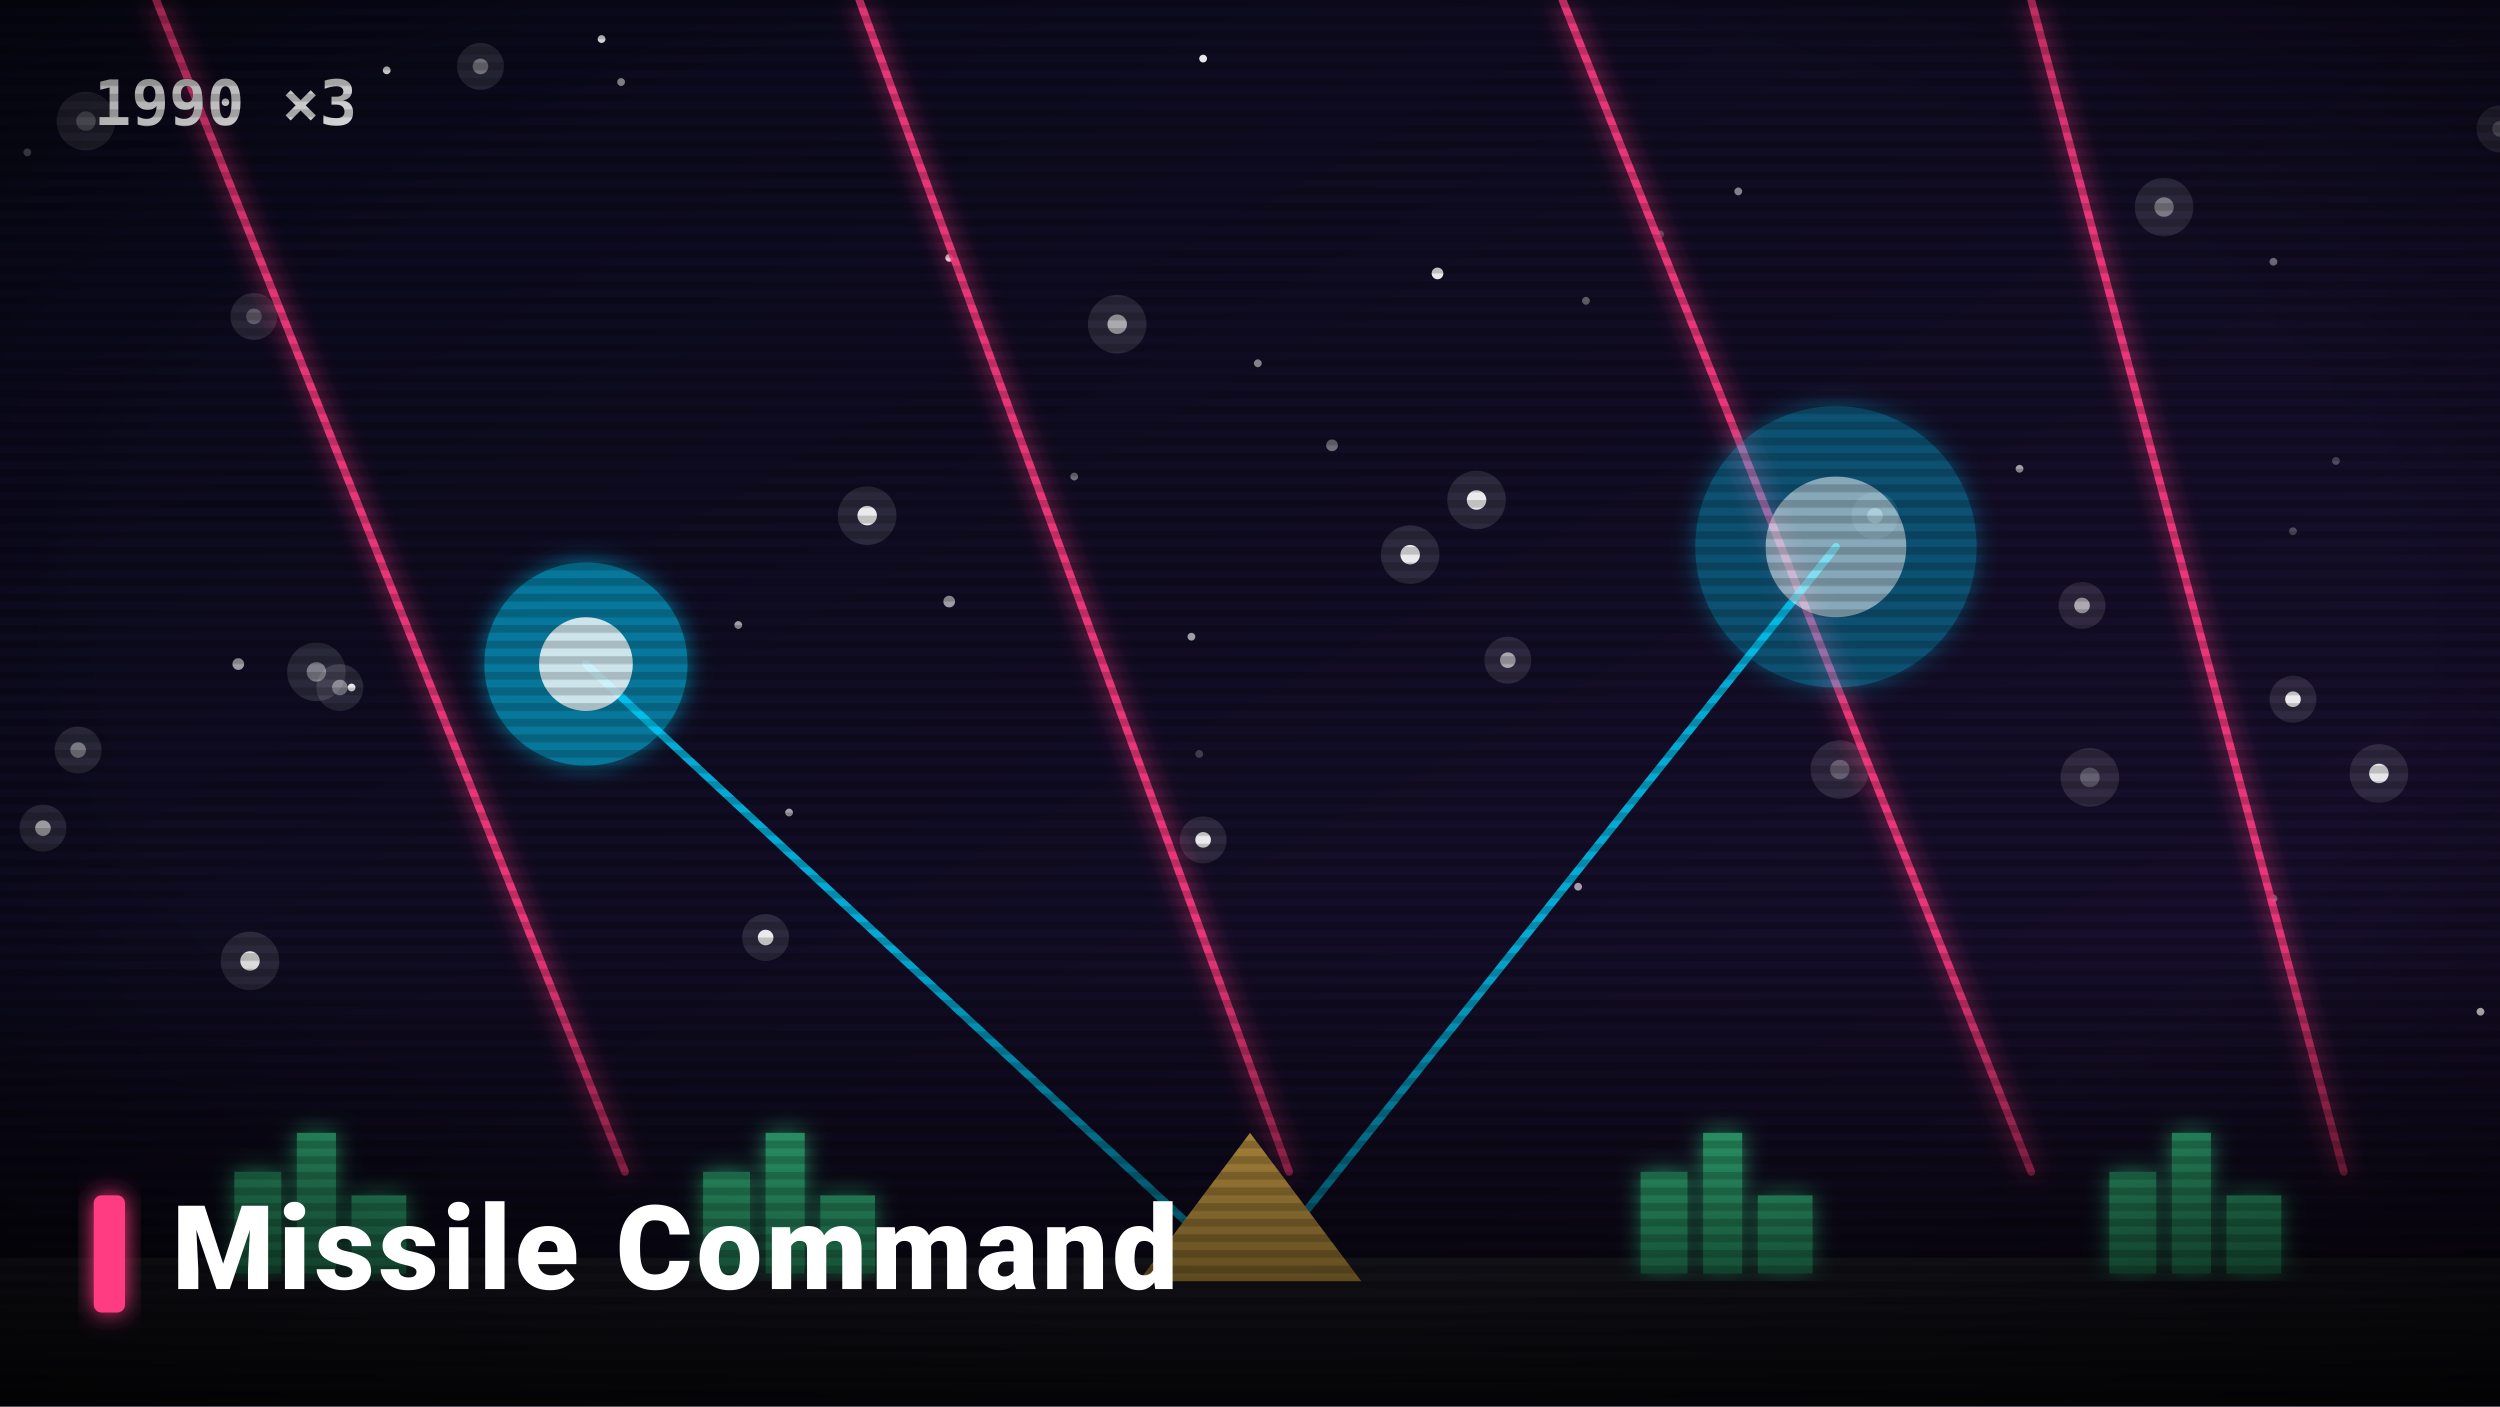
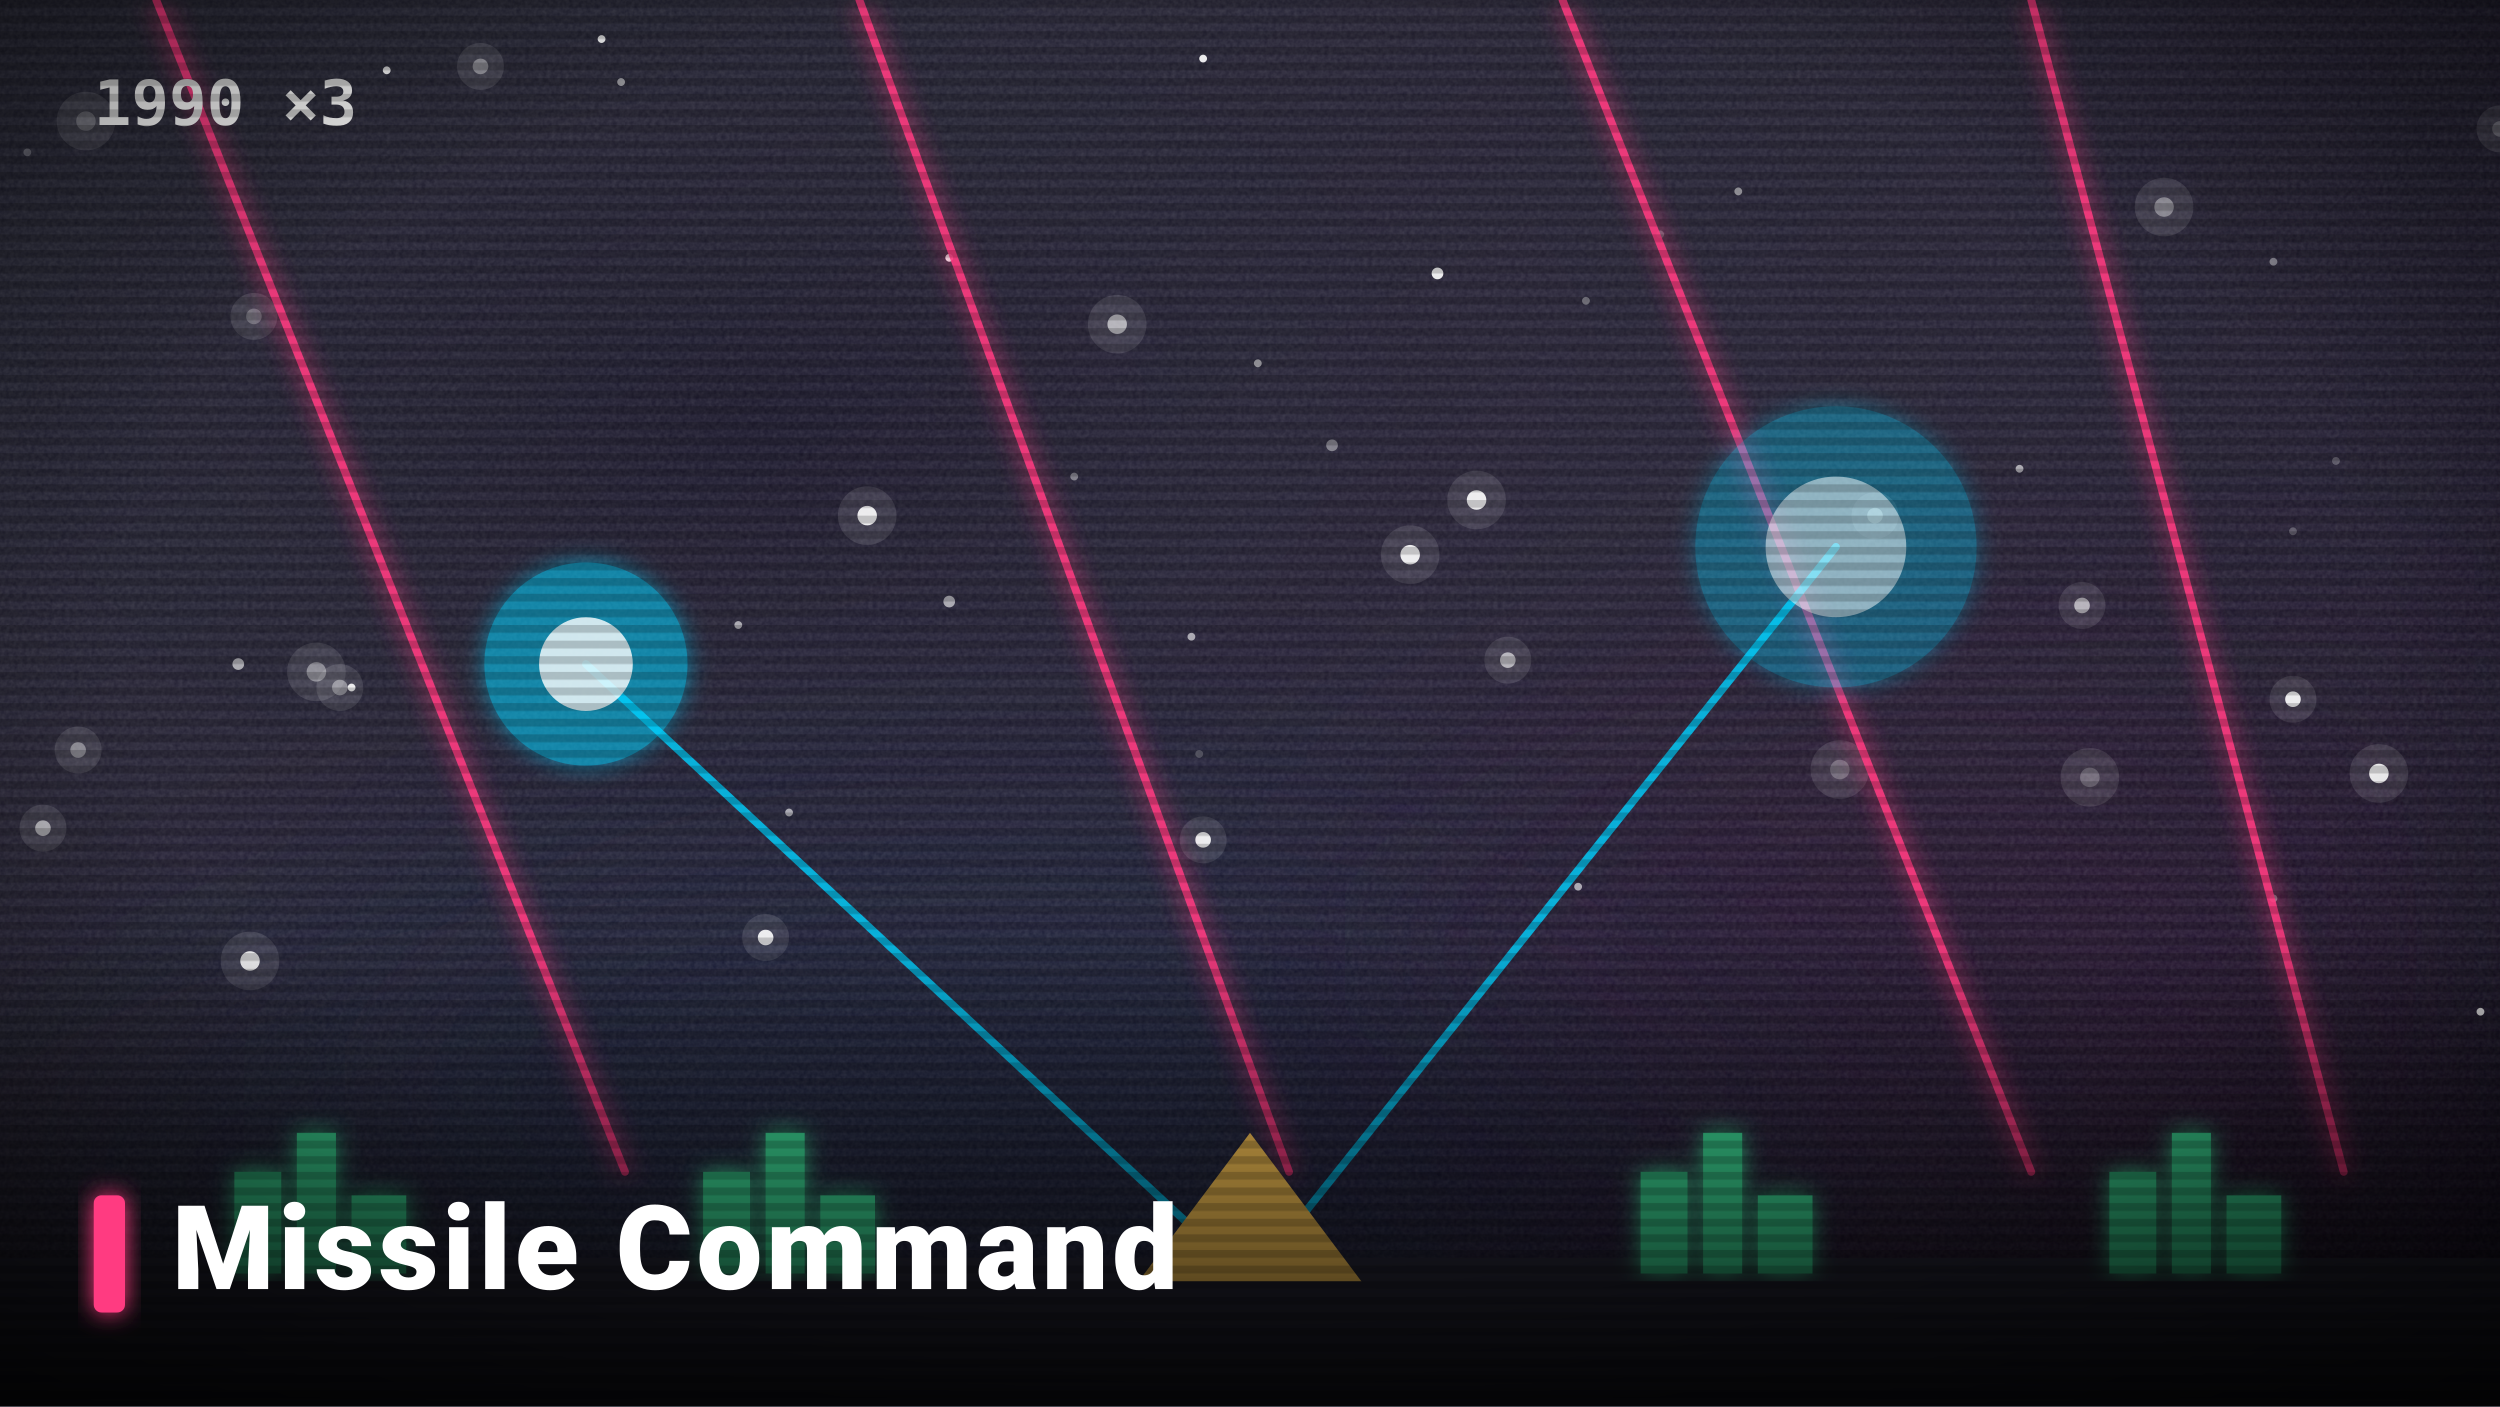
<svg xmlns="http://www.w3.org/2000/svg" viewBox="0 0 640 360" width="640" height="360" role="img" aria-label="Missile Command">
  <defs>
    <linearGradient id="bg" x1="0" y1="0" x2="1" y2="1">
      <stop offset="0" stop-color="#09091a" />
      <stop offset="1" stop-color="#1a1030" />
    </linearGradient>
    <linearGradient id="fade" x1="0" y1="0" x2="0" y2="1">
      <stop offset="0" stop-color="#000" stop-opacity="0" />
      <stop offset="1" stop-color="#000" stop-opacity=".85" />
    </linearGradient>
    <radialGradient id="vig" cx=".5" cy=".45" r=".75">
      <stop offset=".6" stop-color="#000" stop-opacity="0" />
      <stop offset="1" stop-color="#000" stop-opacity=".55" />
    </radialGradient>
    <pattern id="scan" width="4" height="4" patternUnits="userSpaceOnUse">
      <rect width="4" height="2" fill="#000" />
    </pattern>
+     <radialGradient id="neb" cx=".3" cy=".3" r=".9">
+       <stop offset="0" stop-color="#fff" stop-opacity=".06" />
+       <stop offset="1" stop-color="#000" stop-opacity=".35" />
+     </radialGradient>
+     <linearGradient id="skyg" x1="0" y1="0" x2="0" y2="1">
+       <stop offset="0" stop-color="#2f7bd0" />
+       <stop offset=".7" stop-color="#9fd8ff" />
+       <stop offset="1" stop-color="#d9f0ff" />
+     </linearGradient>
+     <linearGradient id="stoneg" x1="0" y1="0" x2="0" y2="1">
+       <stop offset="0" stop-color="#000" stop-opacity=".2" />
+       <stop offset="1" stop-color="#000" stop-opacity=".6" />
+     </linearGradient>
+     <linearGradient id="arcg" x1="0" y1="0" x2="0" y2="1">
+       <stop offset="0" stop-color="#000" stop-opacity="0" />
+       <stop offset=".4" stop-color="#000" stop-opacity=".35" />
+       <stop offset="1" stop-color="#000" stop-opacity=".7" />
+     </linearGradient>
+     <filter id="grainf" x="0" y="0" width="100%" height="100%">
+       <feTurbulence type="fractalNoise" baseFrequency=".9" numOctaves="2" stitchTiles="stitch" />
+       <feColorMatrix values="0 0 0 0 1  0 0 0 0 1  0 0 0 0 1  0 0 0 .5 0" />
+     </filter>
+     <pattern id="grain" width="160" height="160" patternUnits="userSpaceOnUse">
+       <rect width="160" height="160" filter="url(#grainf)" />
+     </pattern>
+     <filter id="blur30" x="-50%" y="-50%" width="200%" height="200%">
+       <feGaussianBlur stdDeviation="30" />
+     </filter>
+     <filter id="blur2">
+       <feGaussianBlur stdDeviation="2" />
+     </filter>
    <filter id="glow" x="-50%" y="-50%" width="200%" height="200%">
      <feGaussianBlur stdDeviation="3" result="b" />
      <feMerge>
        <feMergeNode in="b" />
        <feMergeNode in="SourceGraphic" />
      </feMerge>
    </filter>
    <filter id="soft" x="-50%" y="-50%" width="200%" height="200%">
      <feGaussianBlur stdDeviation="18" />
    </filter>
    <filter id="shadow" x="-20%" y="-20%" width="140%" height="140%">
      <feDropShadow dx="0" dy="6" stdDeviation="5" flood-color="#000" flood-opacity=".5" />
    </filter>
  </defs>
  <rect width="640" height="360" fill="url(#bg)" />
+   <rect width="640" height="360" fill="url(#neb)" opacity=".9" />
+   <ellipse cx="243" cy="303" rx="259" ry="76" fill="#0b1a3a" opacity="0.26" filter="url(#blur30)" />
+   <ellipse cx="485" cy="320" rx="136" ry="137" fill="#2a0b2e" opacity="0.2" filter="url(#blur30)" />
+   <ellipse cx="265" cy="282" rx="179" ry="84" fill="#0b1a3a" opacity="0.26" filter="url(#blur30)" />
+   <ellipse cx="562" cy="243" rx="221" ry="79" fill="#2a0b2e" opacity="0.26" filter="url(#blur30)" />
+   <rect x="0" y="0" width="640" height="360" fill="url(#grain)" rx="0" opacity="0.25" />
  <circle cx="243" cy="66" r="1" fill="#fff" opacity="0.9" />
  <circle cx="640" cy="33" r="2" fill="#fff" opacity="0.25" />
  <circle cx="640" cy="33" r="6" fill="#fff" opacity="0.12" />
  <circle cx="480" cy="132" r="2" fill="#fff" opacity="0.4" />
  <circle cx="480" cy="132" r="6" fill="#fff" opacity="0.12" />
  <circle cx="196" cy="240" r="2" fill="#fff" opacity="0.9" />
  <circle cx="196" cy="240" r="6" fill="#fff" opacity="0.12" />
  <circle cx="406" cy="77" r="1" fill="#fff" opacity="0.4" />
  <circle cx="535" cy="199" r="2.5" fill="#fff" opacity="0.25" />
  <circle cx="535" cy="199" r="7.5" fill="#fff" opacity="0.12" />
  <circle cx="65" cy="81" r="2" fill="#fff" opacity="0.25" />
  <circle cx="65" cy="81" r="6" fill="#fff" opacity="0.12" />
  <circle cx="308" cy="15" r="1" fill="#fff" opacity="0.9" />
  <circle cx="609" cy="198" r="2.5" fill="#fff" opacity="0.9" />
  <circle cx="609" cy="198" r="7.5" fill="#fff" opacity="0.12" />
  <circle cx="404" cy="227" r="1" fill="#fff" opacity="0.6" />
  <circle cx="99" cy="18" r="1" fill="#fff" opacity="0.9" />
  <circle cx="222" cy="132" r="2.5" fill="#fff" opacity="0.9" />
  <circle cx="222" cy="132" r="7.5" fill="#fff" opacity="0.12" />
  <circle cx="308" cy="215" r="2" fill="#fff" opacity="0.9" />
  <circle cx="308" cy="215" r="6" fill="#fff" opacity="0.12" />
  <circle cx="587" cy="179" r="2" fill="#fff" opacity="0.9" />
  <circle cx="587" cy="179" r="6" fill="#fff" opacity="0.12" />
  <circle cx="598" cy="118" r="1" fill="#fff" opacity="0.25" />
  <circle cx="286" cy="83" r="2.5" fill="#fff" opacity="0.6" />
  <circle cx="286" cy="83" r="7.5" fill="#fff" opacity="0.12" />
  <circle cx="554" cy="53" r="2.5" fill="#fff" opacity="0.4" />
  <circle cx="554" cy="53" r="7.5" fill="#fff" opacity="0.12" />
  <circle cx="587" cy="136" r="1" fill="#fff" opacity="0.25" />
  <circle cx="64" cy="246" r="2.5" fill="#fff" opacity="0.9" />
  <circle cx="64" cy="246" r="7.5" fill="#fff" opacity="0.12" />
  <circle cx="90" cy="176" r="1" fill="#fff" opacity="0.9" />
  <circle cx="154" cy="10" r="1" fill="#fff" opacity="0.9" />
  <circle cx="425" cy="60" r="1" fill="#fff" opacity="0.25" />
  <circle cx="386" cy="169" r="2" fill="#fff" opacity="0.6" />
  <circle cx="386" cy="169" r="6" fill="#fff" opacity="0.12" />
  <circle cx="517" cy="120" r="1" fill="#fff" opacity="0.6" />
  <circle cx="7" cy="39" r="1" fill="#fff" opacity="0.25" />
  <circle cx="202" cy="208" r="1" fill="#fff" opacity="0.6" />
  <circle cx="159" cy="21" r="1" fill="#fff" opacity="0.6" />
  <circle cx="368" cy="70" r="1.5" fill="#fff" opacity="0.9" />
  <circle cx="471" cy="197" r="2.5" fill="#fff" opacity="0.25" />
  <circle cx="471" cy="197" r="7.5" fill="#fff" opacity="0.12" />
  <circle cx="635" cy="259" r="1" fill="#fff" opacity="0.9" />
  <circle cx="243" cy="154" r="1.5" fill="#fff" opacity="0.6" />
  <circle cx="533" cy="155" r="2" fill="#fff" opacity="0.6" />
  <circle cx="533" cy="155" r="6" fill="#fff" opacity="0.12" />
  <circle cx="11" cy="212" r="2" fill="#fff" opacity="0.6" />
  <circle cx="11" cy="212" r="6" fill="#fff" opacity="0.12" />
  <circle cx="20" cy="192" r="2" fill="#fff" opacity="0.4" />
  <circle cx="20" cy="192" r="6" fill="#fff" opacity="0.12" />
  <circle cx="61" cy="170" r="1.5" fill="#fff" opacity="0.6" />
  <circle cx="361" cy="142" r="2.5" fill="#fff" opacity="0.9" />
  <circle cx="361" cy="142" r="7.5" fill="#fff" opacity="0.12" />
  <circle cx="22" cy="31" r="2.5" fill="#fff" opacity="0.25" />
  <circle cx="22" cy="31" r="7.5" fill="#fff" opacity="0.12" />
  <circle cx="378" cy="128" r="2.5" fill="#fff" opacity="0.9" />
  <circle cx="378" cy="128" r="7.5" fill="#fff" opacity="0.12" />
  <circle cx="305" cy="163" r="1" fill="#fff" opacity="0.6" />
  <circle cx="189" cy="160" r="1" fill="#fff" opacity="0.6" />
  <circle cx="307" cy="193" r="1" fill="#fff" opacity="0.25" />
  <circle cx="582" cy="67" r="1" fill="#fff" opacity="0.4" />
  <circle cx="275" cy="122" r="1" fill="#fff" opacity="0.4" />
  <circle cx="445" cy="49" r="1" fill="#fff" opacity="0.6" />
  <circle cx="341" cy="114" r="1.5" fill="#fff" opacity="0.4" />
  <circle cx="81" cy="172" r="2.5" fill="#fff" opacity="0.4" />
  <circle cx="81" cy="172" r="7.5" fill="#fff" opacity="0.12" />
  <circle cx="582" cy="230" r="1" fill="#fff" opacity="0.4" />
  <circle cx="123" cy="17" r="2" fill="#fff" opacity="0.4" />
  <circle cx="123" cy="17" r="6" fill="#fff" opacity="0.12" />
  <circle cx="322" cy="93" r="1" fill="#fff" opacity="0.6" />
  <circle cx="87" cy="176" r="2" fill="#fff" opacity="0.4" />
  <circle cx="87" cy="176" r="6" fill="#fff" opacity="0.12" />
  <line x1="40" y1="0" x2="160" y2="300" stroke="#ff3b81" stroke-width="2" stroke-linecap="round" opacity="0.9" filter="url(#glow)" />
  <line x1="220" y1="0" x2="330" y2="300" stroke="#ff3b81" stroke-width="2" stroke-linecap="round" opacity="0.9" filter="url(#glow)" />
  <line x1="400" y1="0" x2="520" y2="300" stroke="#ff3b81" stroke-width="2" stroke-linecap="round" opacity="0.9" filter="url(#glow)" />
  <line x1="520" y1="0" x2="600" y2="300" stroke="#ff3b81" stroke-width="2" stroke-linecap="round" opacity="0.9" filter="url(#glow)" />
  <line x1="320" y1="328" x2="150" y2="170" stroke="#00d1ff" stroke-width="2" stroke-linecap="round" opacity="0.8" />
  <line x1="320" y1="328" x2="470" y2="140" stroke="#00d1ff" stroke-width="2" stroke-linecap="round" opacity="0.8" />
  <circle cx="150" cy="170" r="26" fill="#00d1ff" opacity="0.55" filter="url(#glow)" />
  <circle cx="150" cy="170" r="12" fill="#fff" opacity="0.8" />
  <circle cx="470" cy="140" r="36" fill="#00d1ff" opacity="0.35" filter="url(#glow)" />
  <circle cx="470" cy="140" r="18" fill="#fff" opacity="0.5" />
  <polygon points="0,360 0,322 50,322 107,322 166,322 224,322 308,322 403,322 462,322 554,322 612,322 640,322 640,360" fill="#2a2a3a" opacity="1" />
  <g filter="url(#glow)">
    <rect x="60" y="300" width="12" height="26" fill="#3ddc97" rx="0" opacity="1" />
    <rect x="76" y="290" width="10" height="36" fill="#3ddc97" rx="0" opacity="1" />
    <rect x="90" y="306" width="14" height="20" fill="#3ddc97" rx="0" opacity="1" />
  </g>
  <g filter="url(#glow)">
    <rect x="180" y="300" width="12" height="26" fill="#3ddc97" rx="0" opacity="1" />
    <rect x="196" y="290" width="10" height="36" fill="#3ddc97" rx="0" opacity="1" />
    <rect x="210" y="306" width="14" height="20" fill="#3ddc97" rx="0" opacity="1" />
  </g>
  <g filter="url(#glow)">
    <rect x="420" y="300" width="12" height="26" fill="#3ddc97" rx="0" opacity="1" />
    <rect x="436" y="290" width="10" height="36" fill="#3ddc97" rx="0" opacity="1" />
    <rect x="450" y="306" width="14" height="20" fill="#3ddc97" rx="0" opacity="1" />
  </g>
  <g filter="url(#glow)">
    <rect x="540" y="300" width="12" height="26" fill="#3ddc97" rx="0" opacity="1" />
    <rect x="556" y="290" width="10" height="36" fill="#3ddc97" rx="0" opacity="1" />
    <rect x="570" y="306" width="14" height="20" fill="#3ddc97" rx="0" opacity="1" />
  </g>
  <polygon points="290,330 350,330 320,290" fill="#ffc857" opacity="1" />
  <rect x="0" y="328" width="640" height="32" fill="#2a2a3a" rx="0" opacity="1" />
  <text x="24" y="32" font-family="monospace" font-weight="bold" font-size="16" fill="#eee" opacity="1">1990  ×3</text>
  <rect width="640" height="360" fill="url(#scan)" opacity=".18" />
  <rect width="640" height="360" fill="url(#vig)" />
  <rect x="0" y="240" width="640" height="120" fill="url(#fade)" />
  <rect x="24" y="306" width="8" height="30" fill="#ff3b81" rx="2" filter="url(#glow)" />
  <text x="44" y="330" font-family="ui-sans-serif,system-ui,Segoe UI,Roboto,Helvetica,Arial" font-size="30" font-weight="800" fill="#fff" letter-spacing="1">Missile Command</text>
</svg>
